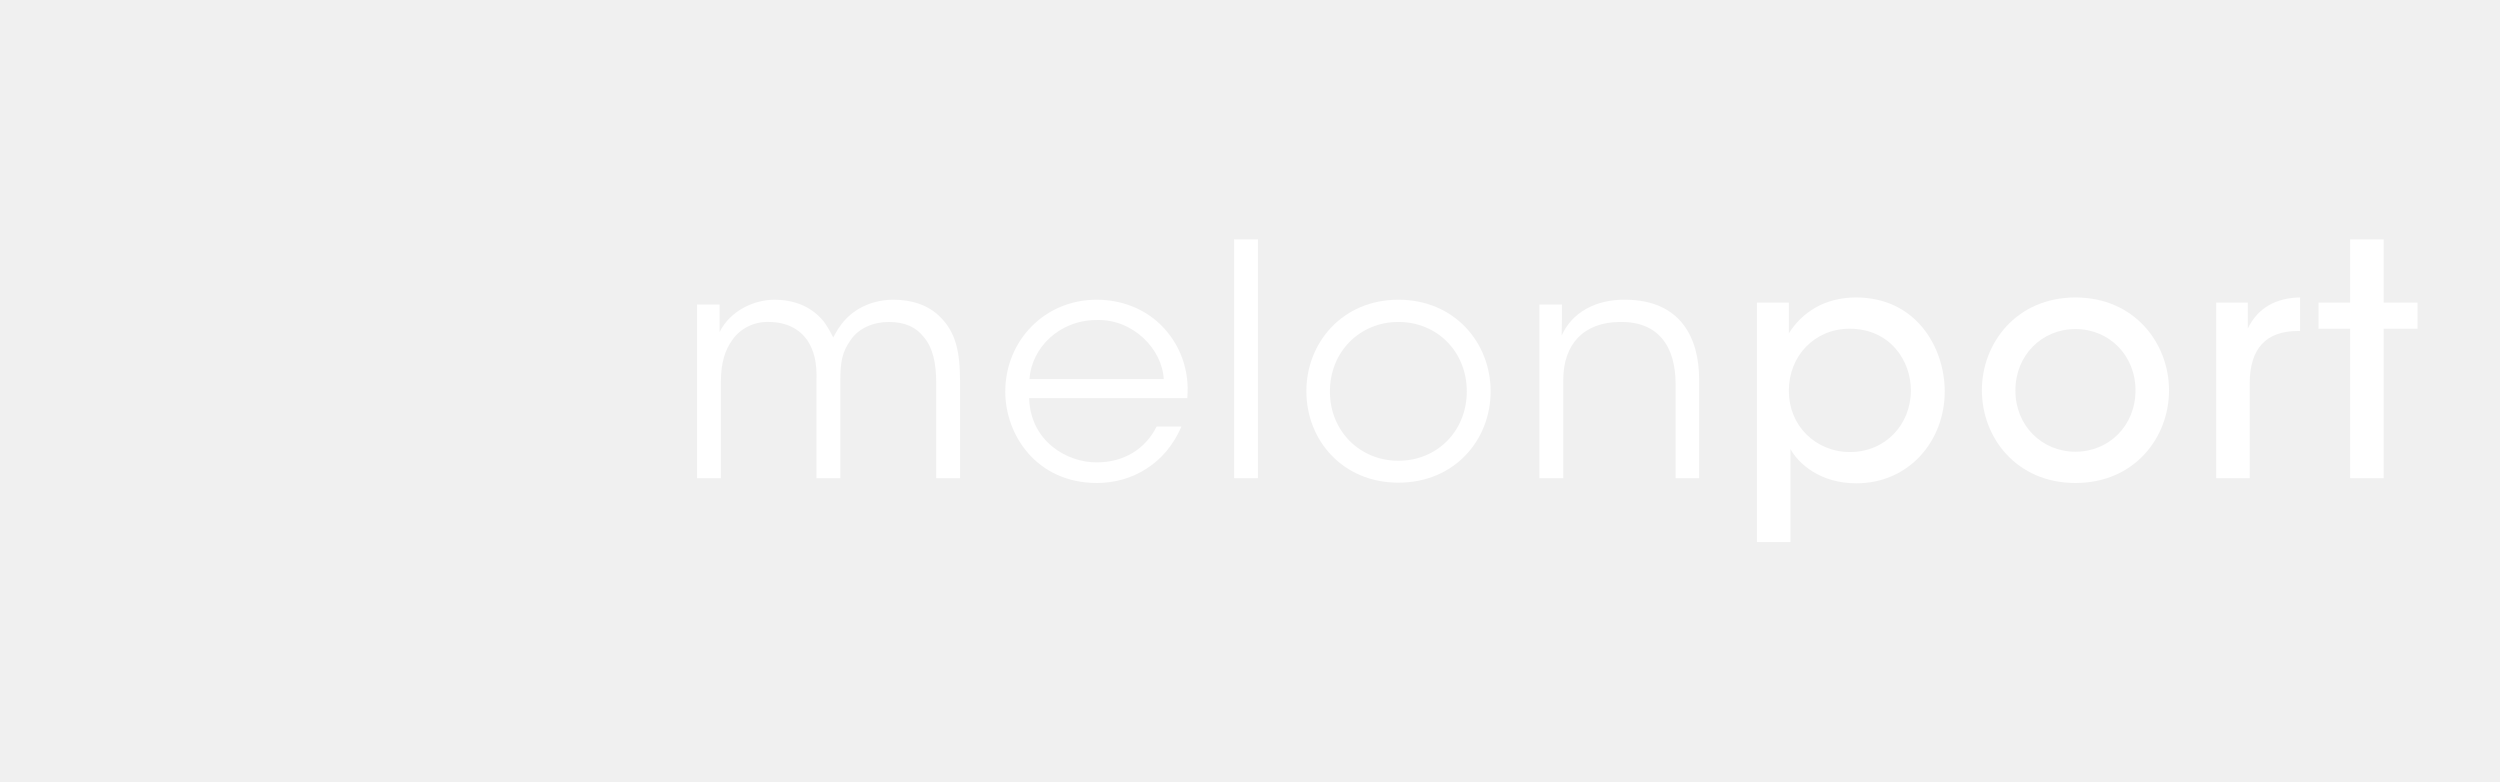
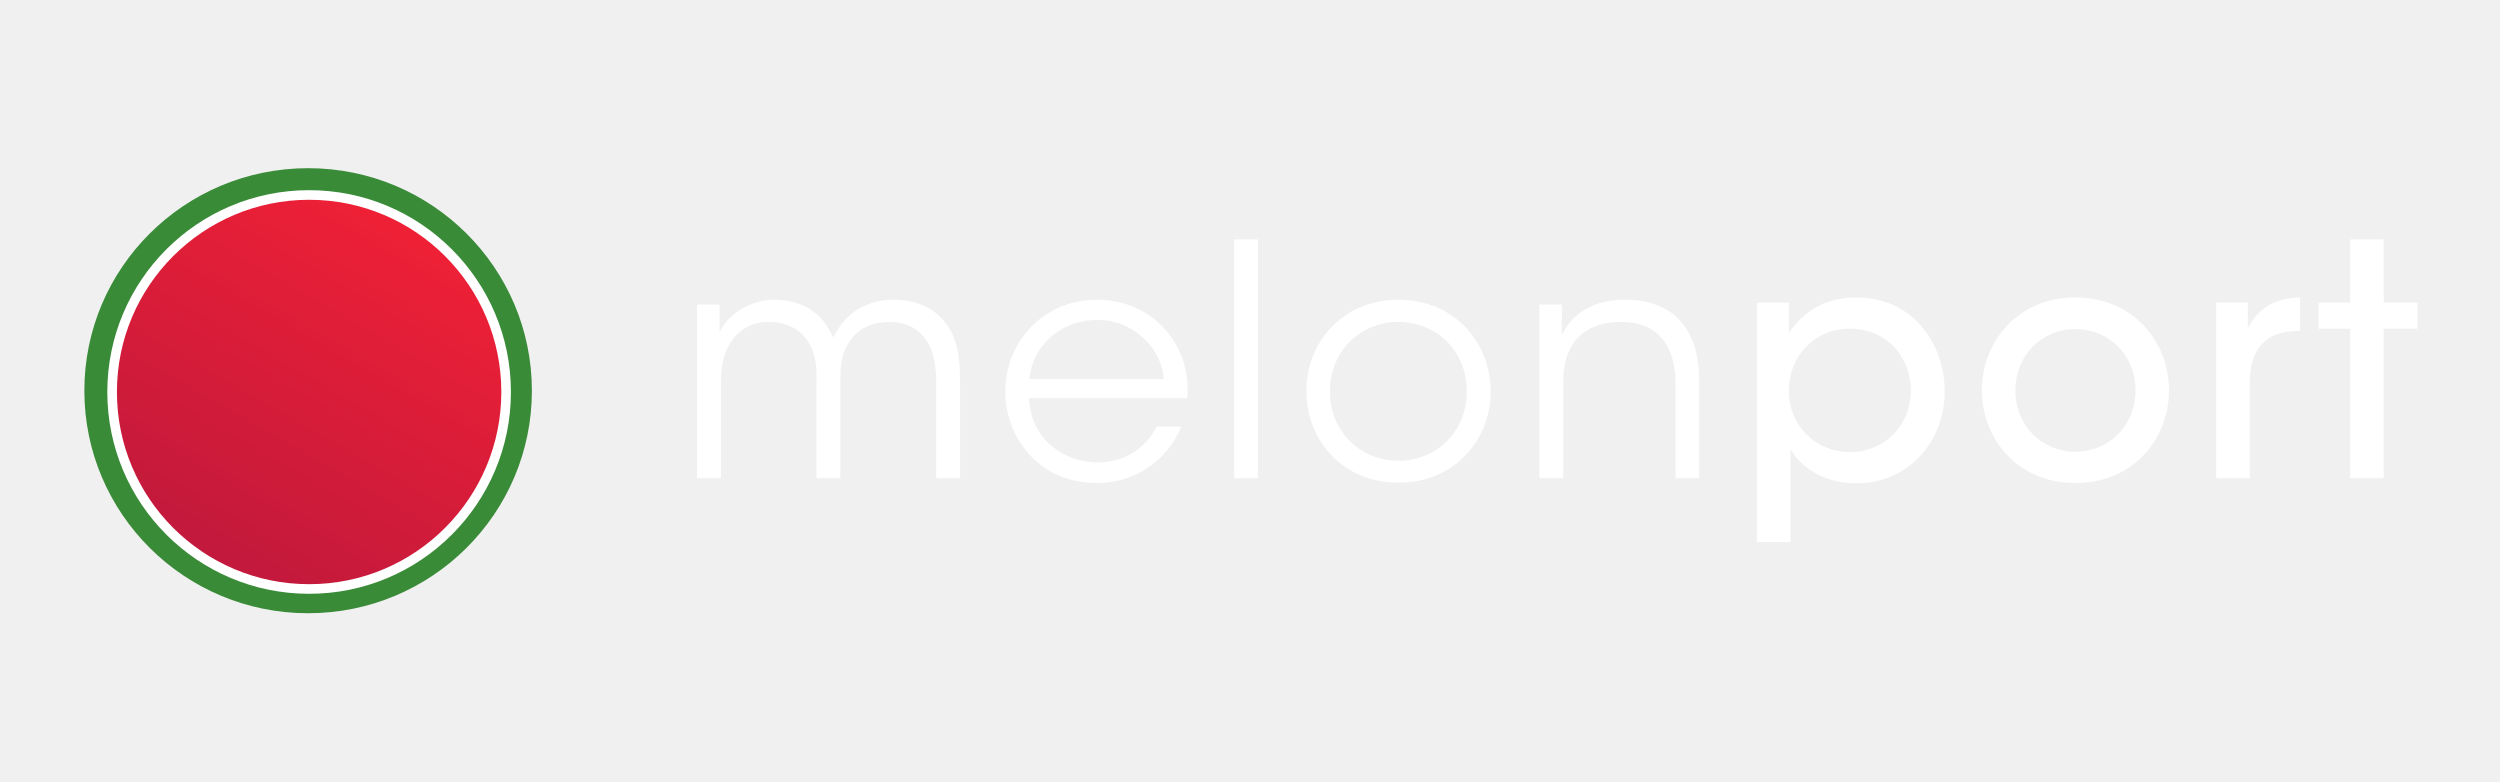
<svg xmlns="http://www.w3.org/2000/svg" id="svg2" version="1.1" xml:space="preserve" width="949.429" height="296.763" viewBox="0 0 949.429 296.763">
  <defs id="defs6">
    <linearGradient x1="0" y1="0" x2="1" y2="0" gradientUnits="userSpaceOnUse" gradientTransform="matrix(1025.44,1776.11,1776.11,-1025.44,1882.29,1516.03)" spreadMethod="pad" id="linearGradient36">
      <stop style="stop-opacity:1;stop-color:#c2193c" offset="0" id="stop38" />
      <stop style="stop-opacity:1;stop-color:#ee2036" offset="1" id="stop40" />
    </linearGradient>
  </defs>
  <g id="g10" transform="matrix(1.25,0,0,-1.25,-149.4988,449.7425)">
    <g id="g12" transform="scale(0.1,0.1)">
      <g id="g3384" transform="translate(-43.12035,-48.51042)">
        <g transform="matrix(1.097307,0,0,1.097307,3356.839,1999.547)" id="g3436">
          <path d="m 0,657.66 62.547,0 0,-75.949 c 30.383,60.758 97.398,89.348 151.906,89.348 50.039,0 97.399,-16.09 131.352,-54.508 12.511,-12.512 28.593,-44.672 31.273,-50.039 7.152,13.398 16.981,32.168 34.852,50.937 31.273,33.063 78.633,53.61 132.246,53.61 49.144,0 96.504,-14.289 129.562,-48.258 42,-41.992 54.508,-93.821 54.508,-178.711 l 0,-267.168 -66.121,0 0,264.5 c 0,50.93 -8.043,96.5 -35.742,127.769 -19.66,25.02 -50.039,40.207 -95.613,40.207 -41.997,0 -83.098,-16.968 -105.438,-50.027 C 401.207,525.41 396.738,498.602 396.738,444.09 l 0,-267.168 -66.125,0 0,267.168 c 1.789,53.621 -6.254,84.89 -25.015,114.379 -22.34,31.281 -56.297,50.043 -105.442,50.929 C 155.48,611.191 117.949,588.859 98.289,560.262 77.738,532.559 66.121,495.93 66.121,444.988 l 0,-268.066 -66.121,0 0,480.738" style="opacity:0.97;fill:#ffffff;fill-opacity:1;fill-rule:nonzero;stroke:none" id="path14" />
          <path d="m 1292.12,451.238 c -4.47,84 -85.78,166.211 -184.97,163.532 -103.65,0 -180.494,-75.95 -186.752,-163.532 l 371.722,0 z M 919.508,398.531 c 3.574,-120.633 106.332,-178.722 187.642,-177.82 74.17,0 134.04,36.629 165.31,99.18 l 68.8,0 c -22.33,-51.821 -56.29,-91.141 -97.39,-117.051 -40.21,-25.918 -87.57,-39.309 -136.72,-39.309 -167.091,0 -253.767,133.129 -253.767,252.867 0,141.18 109.015,254.661 252.877,254.661 67.91,0 130.46,-24.129 176.03,-67.911 55.4,-53.609 82.21,-127.777 75.06,-204.617 l -437.842,0" style="opacity:0.97;fill:#ffffff;fill-opacity:1;fill-rule:nonzero;stroke:none" id="path16" />
          <path d="m 1486.94,176.922 66.117,0 0,661.227 -66.117,0 0,-661.227 z" style="opacity:0.97;fill:#ffffff;fill-opacity:1;fill-rule:nonzero;stroke:none" id="path18" />
          <path d="m 1752.33,416.398 c 0,-109.019 83.1,-191.218 189.43,-191.218 107.23,0 189.44,82.199 189.44,192.121 0,109.898 -82.21,192.097 -189.44,192.097 -106.33,0 -189.43,-82.199 -189.43,-192.097 l 0,-0.903 z m -65.23,1.782 c 0,134.039 100.08,252.879 254.66,252.879 155.48,0 255.56,-118.84 255.56,-253.758 0,-134.942 -100.08,-252.891 -255.56,-252.891 -154.58,0 -254.66,117.949 -254.66,252.891 l 0,0.879" style="opacity:0.97;fill:#ffffff;fill-opacity:1;fill-rule:nonzero;stroke:none" id="path20" />
          <path d="m 2332.27,657.66 62.55,0 c 0,-26.808 0,-53.621 -0.89,-85.781 27.7,62.543 92.93,100.961 178.71,99.18 149.22,-1.789 201.94,-103.649 201.94,-220.707 l 0,-273.43 -65.23,0 0,260.019 c 0,103.661 -46.46,174.25 -154.58,172.457 -99.19,-0.886 -156.38,-60.757 -156.38,-160.839 l 0,-271.637 -66.12,0 0,480.738" style="opacity:0.97;fill:#ffffff;fill-opacity:1;fill-rule:nonzero;stroke:none" id="path22" />
          <path d="m 3360.78,420.871 c 0,79.52 -56.3,169.77 -169.79,169.77 -48.24,0 -90.24,-18.762 -120.62,-50.039 C 3040.87,510.23 3023,467.328 3023,419.07 c 0,-48.238 17.87,-90.242 48.26,-120.621 30.38,-30.379 73.27,-49.14 120.63,-49.14 98.29,0 168.89,75.941 168.89,170.66 l 0,0.902 z m -426.23,242.149 88.45,0 0,-84.879 c 36.64,58.07 99.19,99.168 185.86,99.168 167.1,0 245.73,-139.387 245.73,-260.008 0,-137.621 -99.18,-254.672 -244.83,-254.672 -100.98,0 -160.84,55.402 -182.28,94.711 l 0,-257.34 -92.93,0 0,663.02" style="opacity:0.97;fill:#ffffff;fill-opacity:1;fill-rule:nonzero;stroke:none" id="path24" />
          <path d="m 3650.31,419.07 c 0,-96.5 73.26,-168.871 166.19,-168.871 92.93,0 166.21,72.371 166.21,169.77 0,97.402 -73.28,169.781 -166.21,169.781 -92.93,0 -166.19,-72.379 -166.19,-169.781 l 0,-0.899 z m -92.93,1.801 c 0,129.559 95.6,256.438 259.12,256.438 163.52,0 259.14,-126.879 259.14,-257.34 0,-130.457 -95.62,-256.438 -259.14,-256.438 -163.52,0 -259.12,125.981 -259.12,256.438 l 0,0.902" style="opacity:0.97;fill:#ffffff;fill-opacity:1;fill-rule:nonzero;stroke:none" id="path26" />
          <path d="m 4206.13,663.02 87.57,0 0,-71.489 c 27.7,57.188 78.63,84.891 144.75,85.778 l 0,-92.918 -6.25,0 c -87.58,0 -133.14,-48.262 -133.14,-144.762 l 0,-262.707 -92.93,0 0,486.098" style="opacity:0.97;fill:#ffffff;fill-opacity:1;fill-rule:nonzero;stroke:none" id="path28" />
          <path d="m 4576.97,590.641 -87.58,0 0,72.379 87.58,0 0,175.128 92.93,0 0,-175.128 93.82,0 0,-72.379 -93.82,0 0,-413.719 -92.93,0 0,413.719" style="opacity:0.97;fill:#ffffff;fill-opacity:1;fill-rule:nonzero;stroke:none" id="path30" />
        </g>
-         <g transform="matrix(0.5695405,0,0,0.5695405,814.2278,1086.301)" id="g3447" />
+         <g transform="matrix(0.5695405,0,0,0.5695405,814.2278,1086.301)" id="g3447">
+           <path d="m 2389.66,3597.94 c -659.24,0 -1193.67,-531.46 -1193.67,-1187.05 0,-655.59 534.43,-1187.05 1193.67,-1187.05 659.25,0 1193.68,531.46 1193.68,1187.05 0,655.59 -534.43,1187.05 -1193.68,1187.05" style="fill:#398b38;fill-opacity:1;fill-rule:evenodd;stroke:none" id="path32" />
+           <path d="m 2395,3480.62 c -594.55,0 -1076.53,-481.99 -1076.53,-1076.54 0,-594.55 481.98,-1076.52 1076.53,-1076.52 594.56,0 1076.53,481.97 1076.53,1076.52 0,594.55 -481.97,1076.54 -1076.53,1076.54" style="fill:#ffffff;fill-opacity:1;fill-rule:evenodd;stroke:none" id="path34" />
+           <path d="m 2395,3429.35 c -566.24,0 -1025.27,-459.03 -1025.27,-1025.27 0,-566.24 459.03,-1025.26 1025.27,-1025.26 566.24,0 1025.27,459.02 1025.27,1025.26 0,566.24 -459.03,1025.27 -1025.27,1025.27" style="fill:url(#linearGradient36);fill-opacity:1;fill-rule:evenodd;stroke:none" id="path42" />
+         </g>
      </g>
    </g>
  </g>
</svg>
